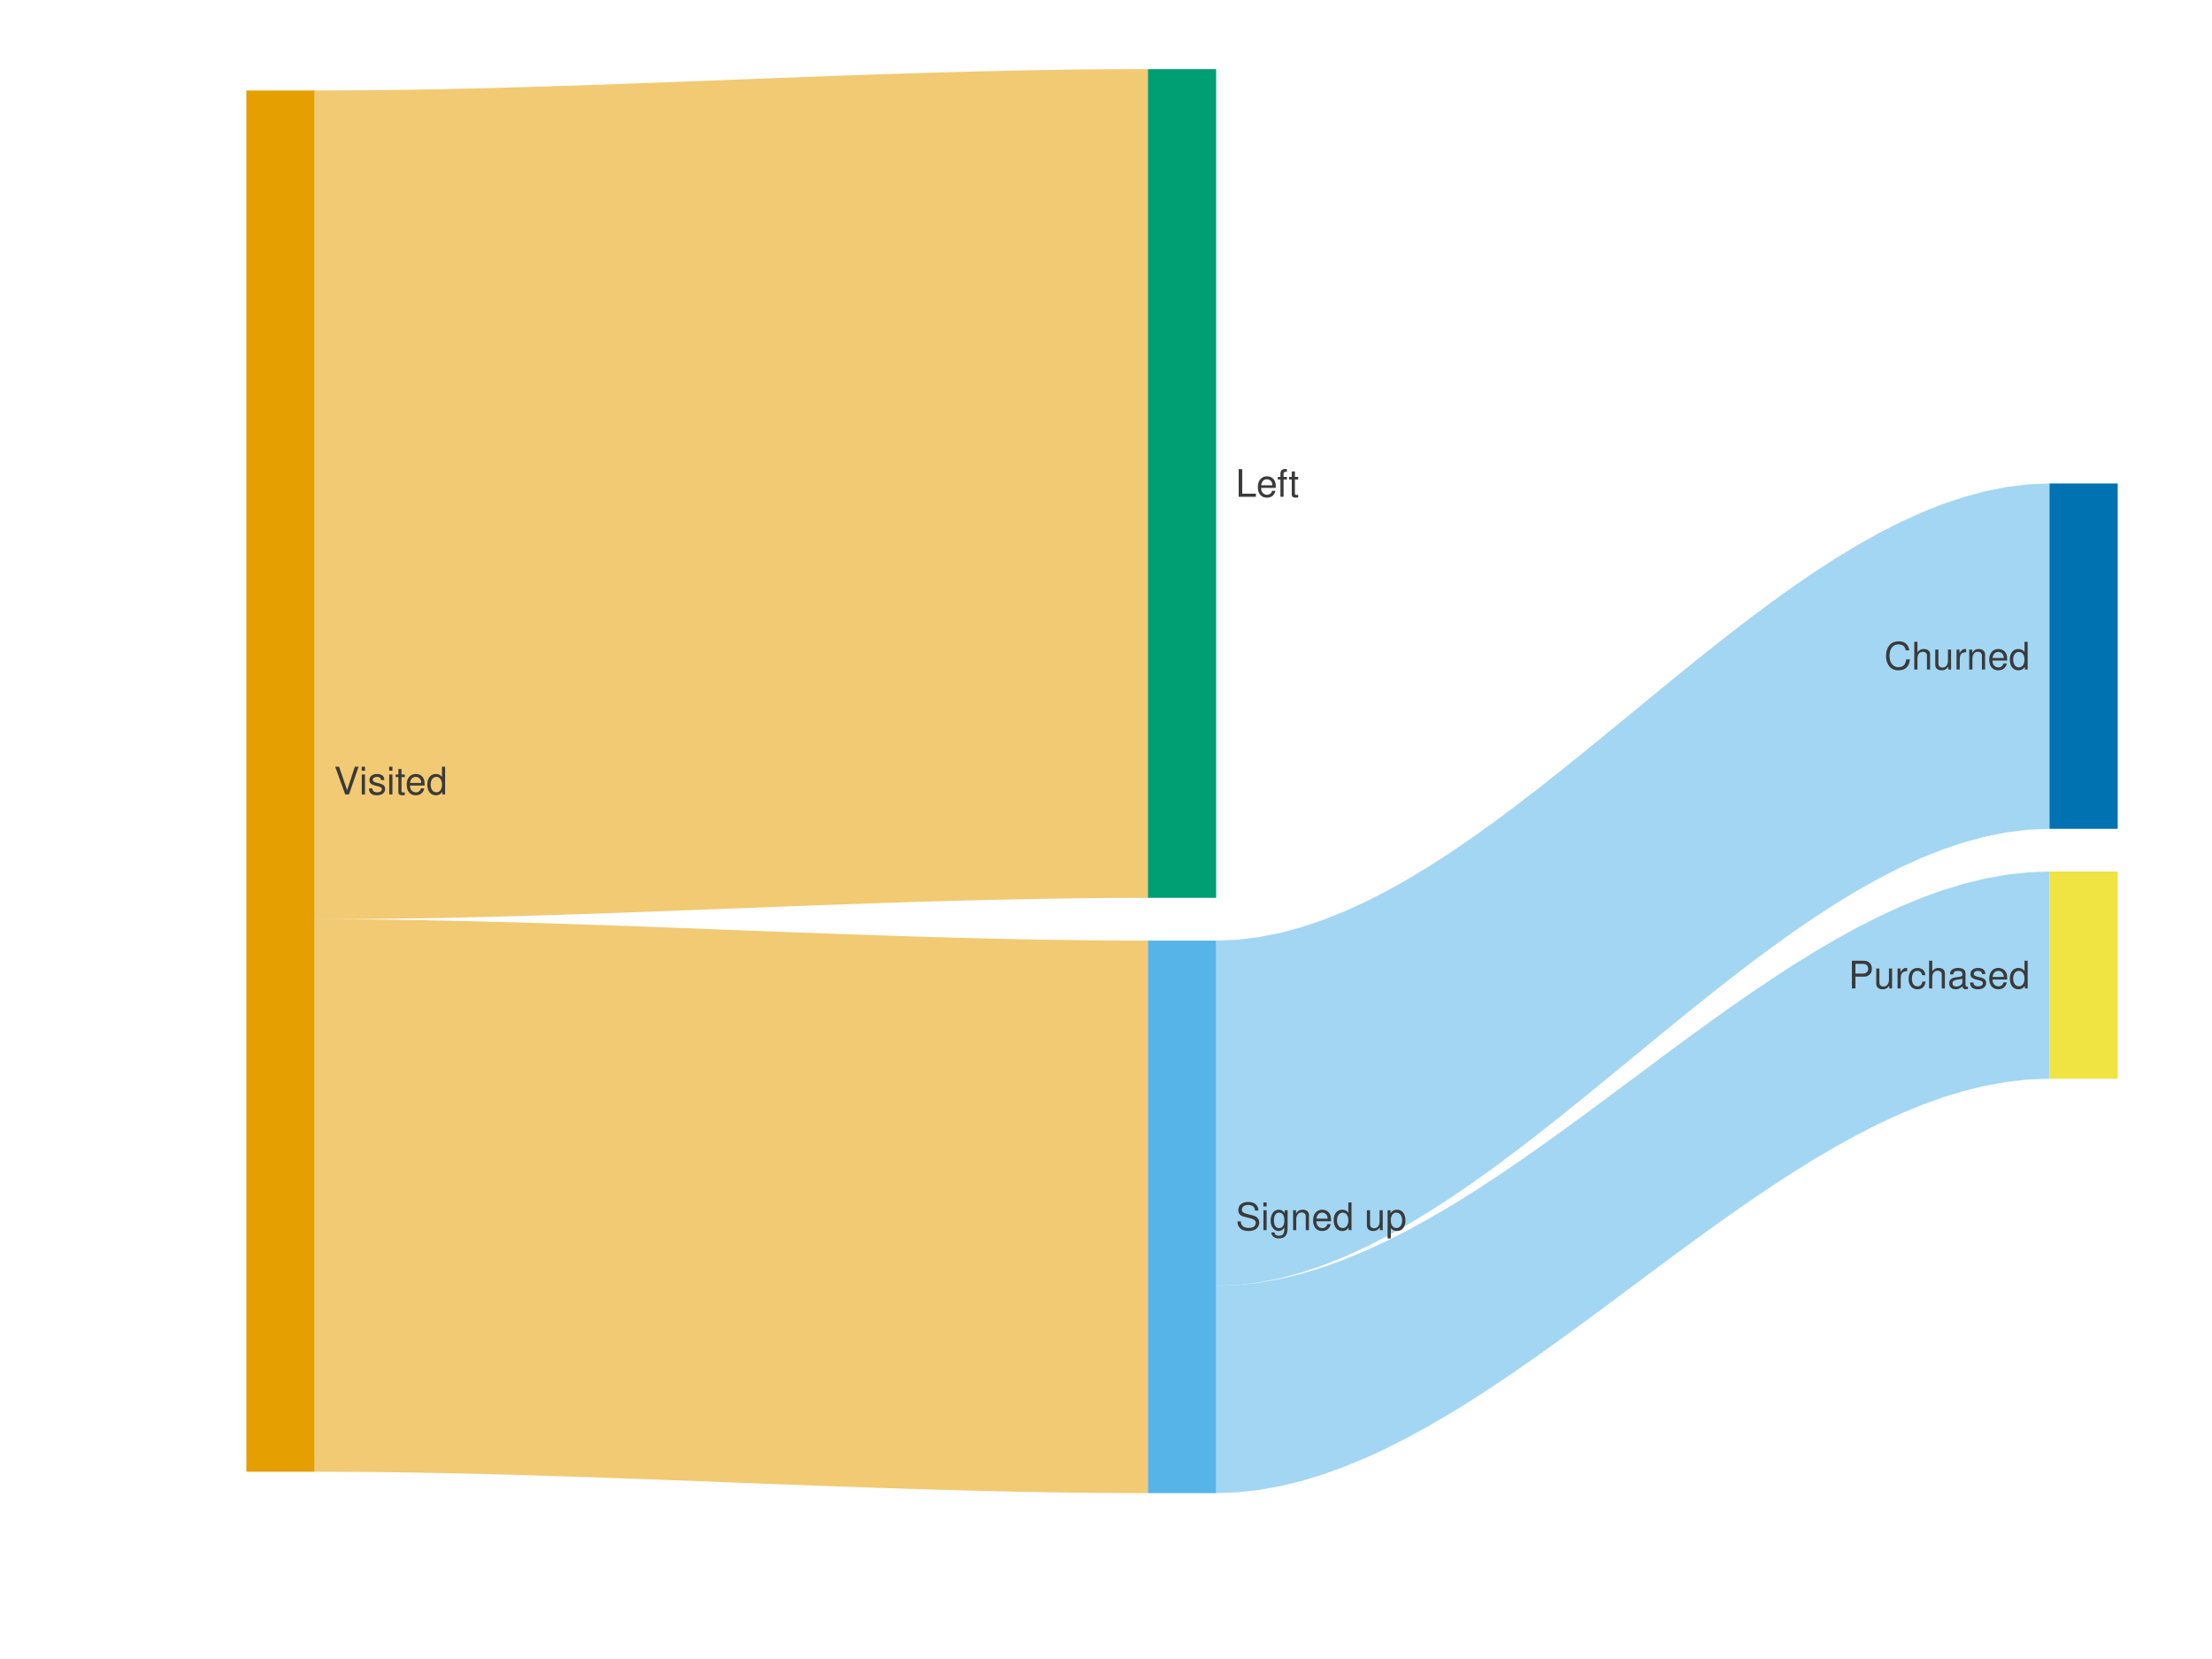
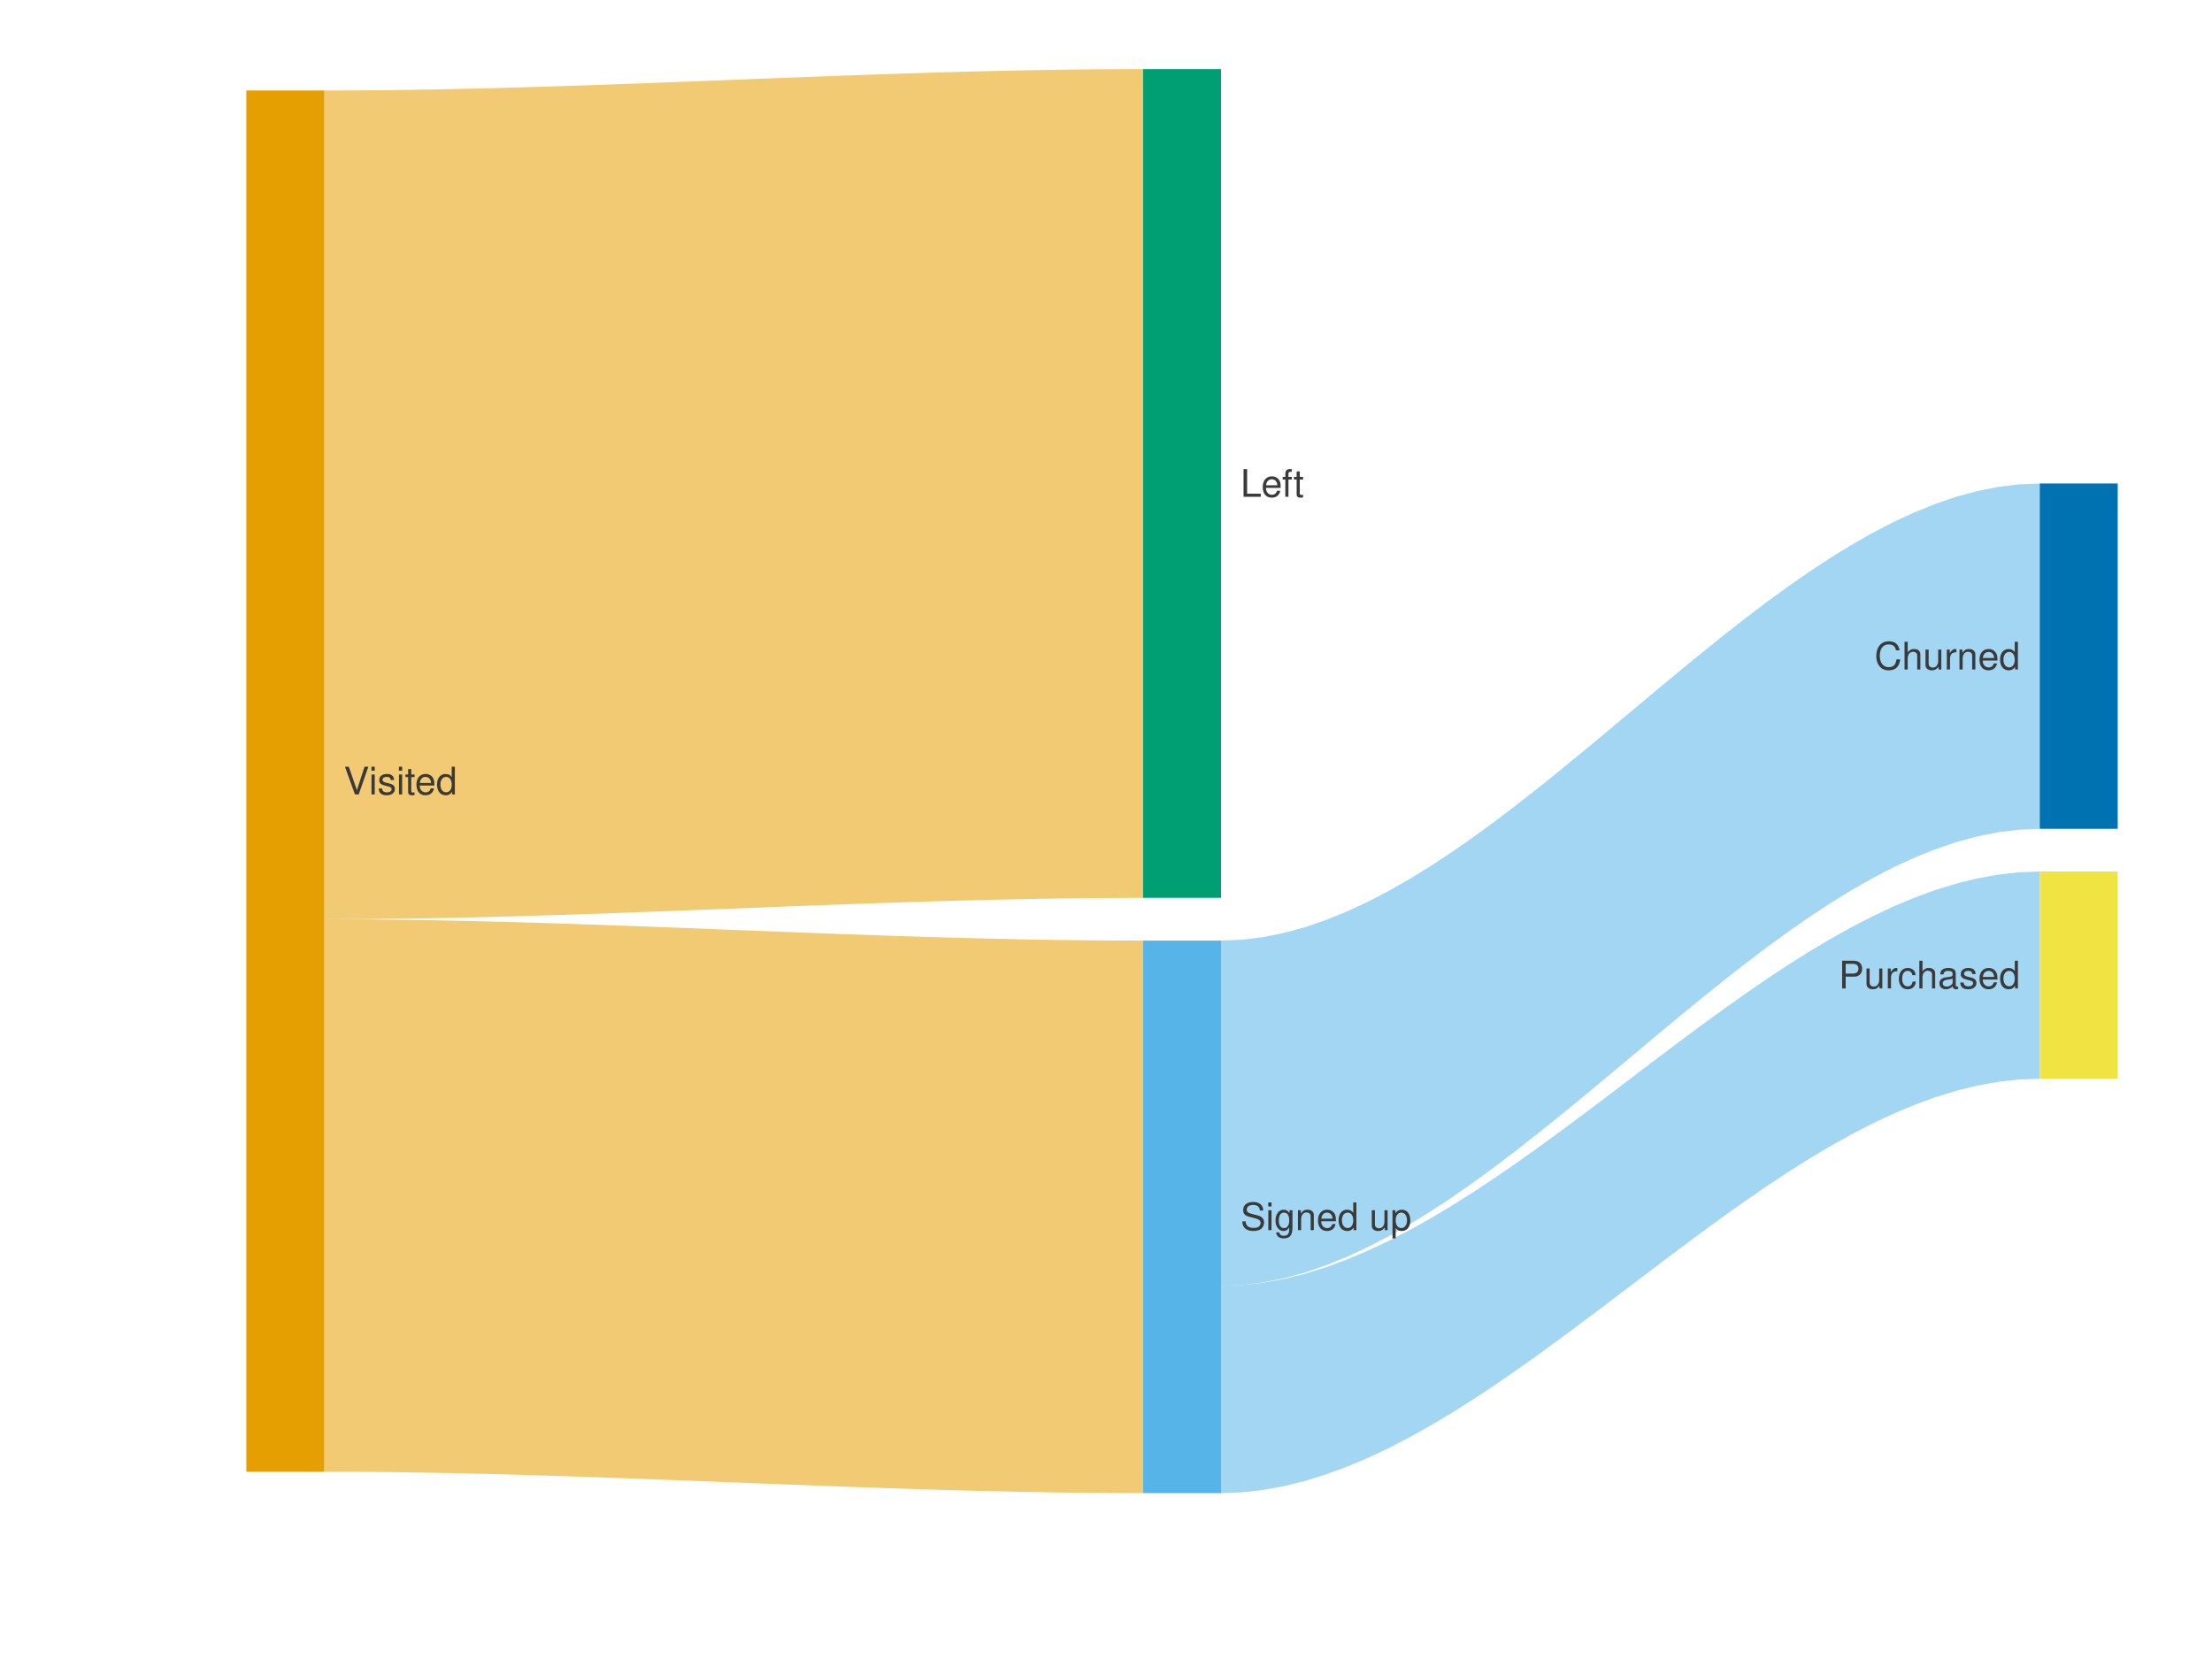
<svg xmlns="http://www.w3.org/2000/svg" width="640" height="480" viewBox="0 0 640 480" font-family="Helvetica, Arial, sans-serif">
  <rect x="0" y="0" width="640" height="480" fill="#FFFFFF" />
  <rect x="60" y="20" width="564" height="412" fill="#FFFFFF" />
  <clipPath id="panel1">
    <rect x="60" y="20" width="564" height="412" />
  </clipPath>
  <g clip-path="url(#panel1)">
-     <polygon points="91.02,26.18 97.2,26.17 103.38,26.13 109.57,26.08 115.75,26 121.93,25.9 128.11,25.79 134.3,25.65 140.48,25.51 146.66,25.34 152.84,25.17 159.03,24.98 165.21,24.78 171.39,24.58 177.57,24.36 183.75,24.14 189.94,23.91 196.12,23.68 202.3,23.45 208.48,23.21 214.67,22.97 220.85,22.73 227.03,22.5 233.21,22.27 239.4,22.04 245.58,21.82 251.76,21.6 257.94,21.4 264.12,21.2 270.31,21.01 276.49,20.84 282.67,20.67 288.85,20.53 295.04,20.39 301.22,20.28 307.4,20.18 313.58,20.1 319.77,20.05 325.95,20.01 332.13,20 332.13,259.78 325.95,259.8 319.77,259.83 313.58,259.89 307.4,259.97 301.22,260.06 295.04,260.18 288.85,260.31 282.67,260.46 276.49,260.62 270.31,260.79 264.12,260.98 257.94,261.18 251.76,261.39 245.58,261.6 239.4,261.82 233.21,262.05 227.03,262.28 220.85,262.52 214.67,262.76 208.48,262.99 202.3,263.23 196.12,263.46 189.94,263.7 183.75,263.92 177.57,264.15 171.39,264.36 165.21,264.57 159.03,264.77 152.84,264.95 146.66,265.13 140.48,265.29 134.3,265.44 128.11,265.57 121.93,265.69 115.75,265.78 109.57,265.86 103.38,265.92 97.2,265.95 91.02,265.96" fill="#E69F00" fill-opacity="0.55" />
-     <polygon points="91.02,265.96 97.2,265.98 103.38,266.01 109.57,266.07 115.75,266.15 121.93,266.24 128.11,266.36 134.3,266.49 140.48,266.64 146.66,266.8 152.84,266.97 159.03,267.16 165.21,267.36 171.39,267.57 177.57,267.78 183.75,268 189.94,268.23 196.12,268.46 202.3,268.7 208.48,268.94 214.67,269.17 220.85,269.41 227.03,269.64 233.21,269.88 239.4,270.1 245.58,270.33 251.76,270.54 257.94,270.75 264.12,270.95 270.31,271.13 276.49,271.31 282.67,271.47 288.85,271.62 295.04,271.75 301.22,271.87 307.4,271.96 313.58,272.04 319.77,272.1 325.95,272.13 332.13,272.14 332.13,432 325.95,431.99 319.77,431.95 313.58,431.9 307.4,431.82 301.22,431.72 295.04,431.61 288.85,431.47 282.67,431.33 276.49,431.16 270.31,430.99 264.12,430.8 257.94,430.6 251.76,430.4 245.58,430.18 239.4,429.96 233.21,429.73 227.03,429.5 220.85,429.27 214.67,429.03 208.48,428.79 202.3,428.55 196.12,428.32 189.94,428.09 183.75,427.86 177.57,427.64 171.39,427.42 165.21,427.22 159.03,427.02 152.84,426.83 146.66,426.66 140.48,426.49 134.3,426.35 128.11,426.21 121.93,426.1 115.75,426 109.57,425.92 103.38,425.87 97.2,425.83 91.02,425.82" fill="#E69F00" fill-opacity="0.55" />
-     <polygon points="351.87,272.14 358.05,271.89 364.23,271.14 370.42,269.92 376.6,268.26 382.78,266.18 388.96,263.72 395.15,260.89 401.33,257.73 407.51,254.27 413.69,250.52 419.88,246.52 426.06,242.29 432.24,237.86 438.42,233.25 444.6,228.5 450.79,223.63 456.97,218.66 463.15,213.63 469.33,208.56 475.52,203.48 481.7,198.4 487.88,193.37 494.06,188.41 500.25,183.53 506.43,178.78 512.61,174.18 518.79,169.75 524.97,165.52 531.16,161.52 537.34,157.77 543.52,154.3 549.7,151.14 555.89,148.32 562.07,145.86 568.25,143.78 574.43,142.12 580.62,140.9 586.8,140.15 592.98,139.89 592.98,239.8 586.8,240.06 580.62,240.81 574.43,242.03 568.25,243.69 562.07,245.77 555.89,248.23 549.7,251.05 543.52,254.21 537.34,257.68 531.16,261.43 524.97,265.43 518.79,269.66 512.61,274.09 506.43,278.69 500.25,283.44 494.06,288.32 487.88,293.28 481.7,298.31 475.52,303.39 469.33,308.47 463.15,313.54 456.97,318.57 450.79,323.54 444.6,328.41 438.42,333.16 432.24,337.77 426.06,342.2 419.88,346.43 413.69,350.43 407.51,354.18 401.33,357.64 395.15,360.8 388.96,363.63 382.78,366.09 376.6,368.17 370.42,369.83 364.23,371.05 358.05,371.8 351.87,372.05" fill="#56B4E9" fill-opacity="0.55" />
-     <polygon points="351.87,372.05 358.05,371.82 364.23,371.14 370.42,370.03 376.6,368.53 382.78,366.65 388.96,364.41 395.15,361.85 401.33,358.99 407.51,355.85 413.69,352.45 419.88,348.82 426.06,344.99 432.24,340.97 438.42,336.8 444.6,332.49 450.79,328.07 456.97,323.57 463.15,319.01 469.33,314.41 475.52,309.8 481.7,305.2 487.88,300.64 494.06,296.14 500.25,291.73 506.43,287.42 512.61,283.25 518.79,279.23 524.97,275.4 531.16,271.77 537.34,268.37 543.52,265.23 549.7,262.36 555.89,259.8 562.07,257.57 568.25,255.69 574.43,254.18 580.62,253.08 586.8,252.39 592.98,252.16 592.98,312.11 586.8,312.34 580.62,313.02 574.43,314.13 568.25,315.63 562.07,317.51 555.89,319.75 549.7,322.31 543.52,325.17 537.34,328.32 531.16,331.71 524.97,335.34 518.79,339.18 512.61,343.19 506.43,347.36 500.25,351.67 494.06,356.09 487.88,360.59 481.7,365.15 475.52,369.75 469.33,374.36 463.15,378.96 456.97,383.52 450.79,388.02 444.6,392.44 438.42,396.74 432.24,400.92 426.06,404.93 419.88,408.77 413.69,412.39 407.51,415.79 401.33,418.94 395.15,421.8 388.96,424.36 382.78,426.59 376.6,428.48 370.42,429.98 364.23,431.09 358.05,431.77 351.87,432" fill="#56B4E9" fill-opacity="0.55" />
-     <rect x="71.28" y="26.18" width="19.74" height="399.64" fill="#E69F00" fill-opacity="1" />
-     <text x="96.66" y="226" dy="0.35em" text-anchor="start" font-size="11" fill="#3A3A3A" fill-opacity="1">Visited</text>
-     <rect x="332.13" y="272.14" width="19.74" height="159.86" fill="#56B4E9" fill-opacity="1" />
-     <text x="357.51" y="352.07" dy="0.35em" text-anchor="start" font-size="11" fill="#3A3A3A" fill-opacity="1">Signed up</text>
-     <rect x="332.13" y="20" width="19.74" height="239.78" fill="#009E73" fill-opacity="1" />
-     <text x="357.51" y="139.89" dy="0.35em" text-anchor="start" font-size="11" fill="#3A3A3A" fill-opacity="1">Left</text>
-     <rect x="592.98" y="252.16" width="19.74" height="59.95" fill="#F0E442" fill-opacity="1" />
-     <text x="587.34" y="282.13" dy="0.35em" text-anchor="end" font-size="11" fill="#3A3A3A" fill-opacity="1">Purchased</text>
-     <rect x="592.98" y="139.89" width="19.74" height="99.91" fill="#0072B2" fill-opacity="1" />
-     <text x="587.34" y="189.85" dy="0.35em" text-anchor="end" font-size="11" fill="#3A3A3A" fill-opacity="1">Churned</text>
+     <polygon points="93.84,26.18 99.91,26.17 105.99,26.13 112.06,26.08 118.14,26 124.21,25.9 130.28,25.79 136.36,25.65 142.43,25.51 148.5,25.34 154.58,25.17 160.65,24.98 166.73,24.78 172.8,24.58 178.87,24.36 184.95,24.14 191.02,23.91 197.1,23.68 203.17,23.45 209.24,23.21 215.32,22.97 221.39,22.73 227.46,22.5 233.54,22.27 239.61,22.04 245.69,21.82 251.76,21.6 257.83,21.4 263.91,21.2 269.98,21.01 276.06,20.84 282.13,20.67 288.2,20.53 294.28,20.39 300.35,20.28 306.42,20.18 312.5,20.1 318.57,20.05 324.65,20.01 330.72,20 330.72,259.78 324.65,259.8 318.57,259.83 312.5,259.89 306.42,259.97 300.35,260.06 294.28,260.18 288.2,260.31 282.13,260.46 276.06,260.62 269.98,260.79 263.91,260.98 257.83,261.18 251.76,261.39 245.69,261.6 239.61,261.82 233.54,262.05 227.46,262.28 221.39,262.52 215.32,262.76 209.24,262.99 203.17,263.23 197.1,263.46 191.02,263.7 184.95,263.92 178.87,264.15 172.8,264.36 166.73,264.57 160.65,264.77 154.58,264.95 148.5,265.13 142.43,265.29 136.36,265.44 130.28,265.57 124.21,265.69 118.14,265.78 112.06,265.86 105.99,265.92 99.91,265.95 93.84,265.96" fill="#E69F00" fill-opacity="0.55" />
+     <polygon points="93.84,265.96 99.91,265.98 105.99,266.01 112.06,266.07 118.14,266.15 124.21,266.24 130.28,266.36 136.36,266.49 142.43,266.64 148.5,266.8 154.58,266.97 160.65,267.16 166.73,267.36 172.8,267.57 178.87,267.78 184.95,268 191.02,268.23 197.1,268.46 203.17,268.7 209.24,268.94 215.32,269.17 221.39,269.41 227.46,269.64 233.54,269.88 239.61,270.1 245.69,270.33 251.76,270.54 257.83,270.75 263.91,270.95 269.98,271.13 276.06,271.31 282.13,271.47 288.2,271.62 294.28,271.75 300.35,271.87 306.42,271.96 312.5,272.04 318.57,272.1 324.65,272.13 330.72,272.14 330.72,432 324.65,431.99 318.57,431.95 312.5,431.9 306.42,431.82 300.35,431.72 294.28,431.61 288.2,431.47 282.13,431.33 276.06,431.16 269.98,430.99 263.91,430.8 257.83,430.6 251.76,430.4 245.69,430.18 239.61,429.96 233.54,429.73 227.46,429.5 221.39,429.27 215.32,429.03 209.24,428.79 203.17,428.55 197.1,428.32 191.02,428.09 184.95,427.86 178.87,427.64 172.8,427.42 166.73,427.22 160.65,427.02 154.58,426.83 148.5,426.66 142.43,426.49 136.36,426.35 130.28,426.21 124.21,426.1 118.14,426 112.06,425.92 105.99,425.87 99.91,425.83 93.84,425.82" fill="#E69F00" fill-opacity="0.55" />
+     <polygon points="353.28,272.14 359.35,271.89 365.43,271.14 371.5,269.92 377.58,268.26 383.65,266.18 389.72,263.72 395.8,260.89 401.87,257.73 407.94,254.27 414.02,250.52 420.09,246.52 426.17,242.29 432.24,237.86 438.31,233.25 444.39,228.5 450.46,223.63 456.54,218.66 462.61,213.63 468.68,208.56 474.76,203.48 480.83,198.4 486.9,193.37 492.98,188.41 499.05,183.53 505.13,178.78 511.2,174.18 517.27,169.75 523.35,165.52 529.42,161.52 535.5,157.77 541.57,154.3 547.64,151.14 553.72,148.32 559.79,145.86 565.86,143.78 571.94,142.12 578.01,140.9 584.09,140.15 590.16,139.89 590.16,239.8 584.09,240.06 578.01,240.81 571.94,242.03 565.86,243.69 559.79,245.77 553.72,248.23 547.64,251.05 541.57,254.21 535.5,257.68 529.42,261.43 523.35,265.43 517.27,269.66 511.2,274.09 505.13,278.69 499.05,283.44 492.98,288.32 486.9,293.28 480.83,298.31 474.76,303.39 468.68,308.47 462.61,313.54 456.54,318.57 450.46,323.54 444.39,328.41 438.31,333.16 432.24,337.77 426.17,342.2 420.09,346.43 414.02,350.43 407.94,354.18 401.87,357.64 395.8,360.8 389.72,363.63 383.65,366.09 377.58,368.17 371.5,369.83 365.43,371.05 359.35,371.8 353.28,372.05" fill="#56B4E9" fill-opacity="0.55" />
+     <polygon points="353.28,372.05 359.35,371.82 365.43,371.14 371.5,370.03 377.58,368.53 383.65,366.65 389.72,364.41 395.8,361.85 401.87,358.99 407.94,355.85 414.02,352.45 420.09,348.82 426.17,344.99 432.24,340.97 438.31,336.8 444.39,332.49 450.46,328.07 456.54,323.57 462.61,319.01 468.68,314.41 474.76,309.8 480.83,305.2 486.9,300.64 492.98,296.14 499.05,291.73 505.13,287.42 511.2,283.25 517.27,279.23 523.35,275.4 529.42,271.77 535.5,268.37 541.57,265.23 547.64,262.36 553.72,259.8 559.79,257.57 565.86,255.69 571.94,254.18 578.01,253.08 584.09,252.39 590.16,252.16 590.16,312.11 584.09,312.34 578.01,313.02 571.94,314.13 565.86,315.63 559.79,317.51 553.72,319.75 547.64,322.31 541.57,325.17 535.5,328.32 529.42,331.71 523.35,335.34 517.27,339.18 511.2,343.19 505.13,347.36 499.05,351.67 492.98,356.09 486.9,360.59 480.83,365.15 474.76,369.75 468.68,374.36 462.61,378.96 456.54,383.52 450.46,388.02 444.39,392.44 438.31,396.74 432.24,400.92 426.17,404.93 420.09,408.77 414.02,412.39 407.94,415.79 401.87,418.94 395.8,421.8 389.72,424.36 383.65,426.59 377.58,428.48 371.5,429.98 365.43,431.09 359.35,431.77 353.28,432" fill="#56B4E9" fill-opacity="0.55" />
+     <rect x="71.28" y="26.18" width="22.56" height="399.64" fill="#E69F00" fill-opacity="1" />
+     <text x="99.48" y="226" dy="0.35em" text-anchor="start" font-size="11" fill="#3A3A3A" fill-opacity="1">Visited</text>
+     <rect x="330.72" y="272.14" width="22.56" height="159.86" fill="#56B4E9" fill-opacity="1" />
+     <text x="358.92" y="352.07" dy="0.35em" text-anchor="start" font-size="11" fill="#3A3A3A" fill-opacity="1">Signed up</text>
+     <rect x="330.72" y="20" width="22.56" height="239.78" fill="#009E73" fill-opacity="1" />
+     <text x="358.92" y="139.89" dy="0.35em" text-anchor="start" font-size="11" fill="#3A3A3A" fill-opacity="1">Left</text>
+     <rect x="590.16" y="252.16" width="22.56" height="59.95" fill="#F0E442" fill-opacity="1" />
+     <text x="584.52" y="282.13" dy="0.35em" text-anchor="end" font-size="11" fill="#3A3A3A" fill-opacity="1">Purchased</text>
+     <rect x="590.16" y="139.89" width="22.56" height="99.91" fill="#0072B2" fill-opacity="1" />
+     <text x="584.52" y="189.85" dy="0.35em" text-anchor="end" font-size="11" fill="#3A3A3A" fill-opacity="1">Churned</text>
  </g>
</svg>
